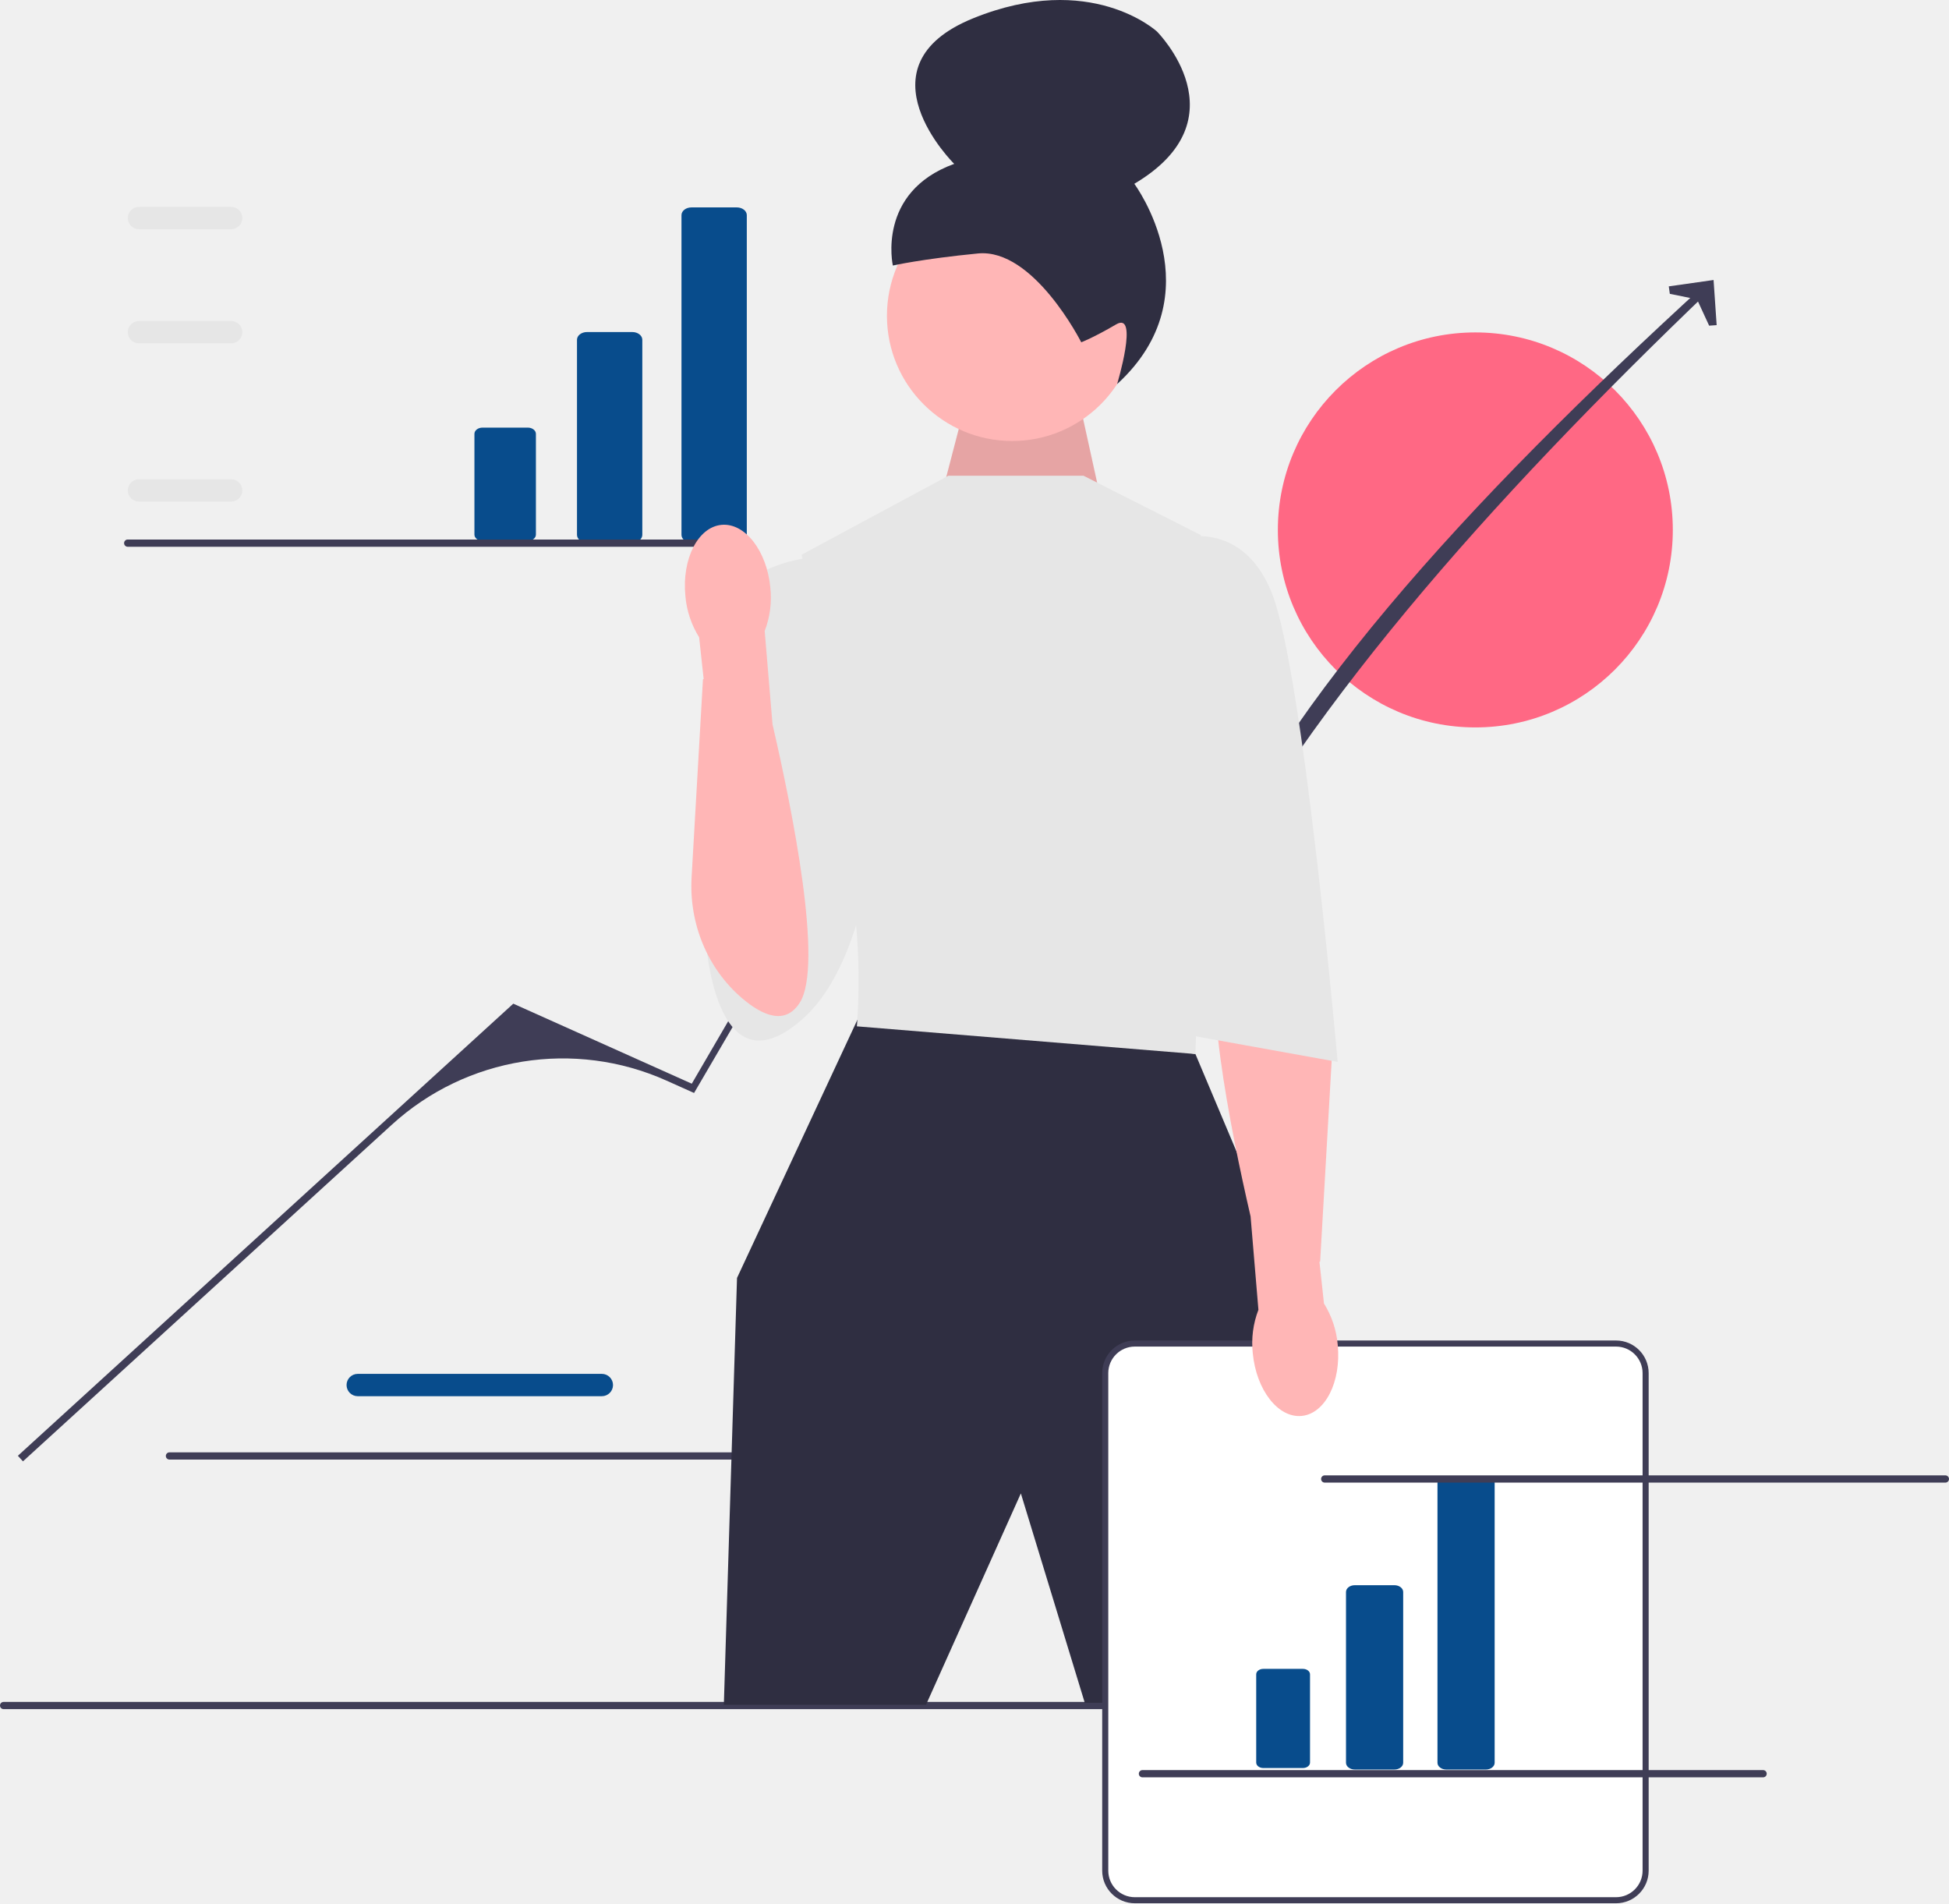
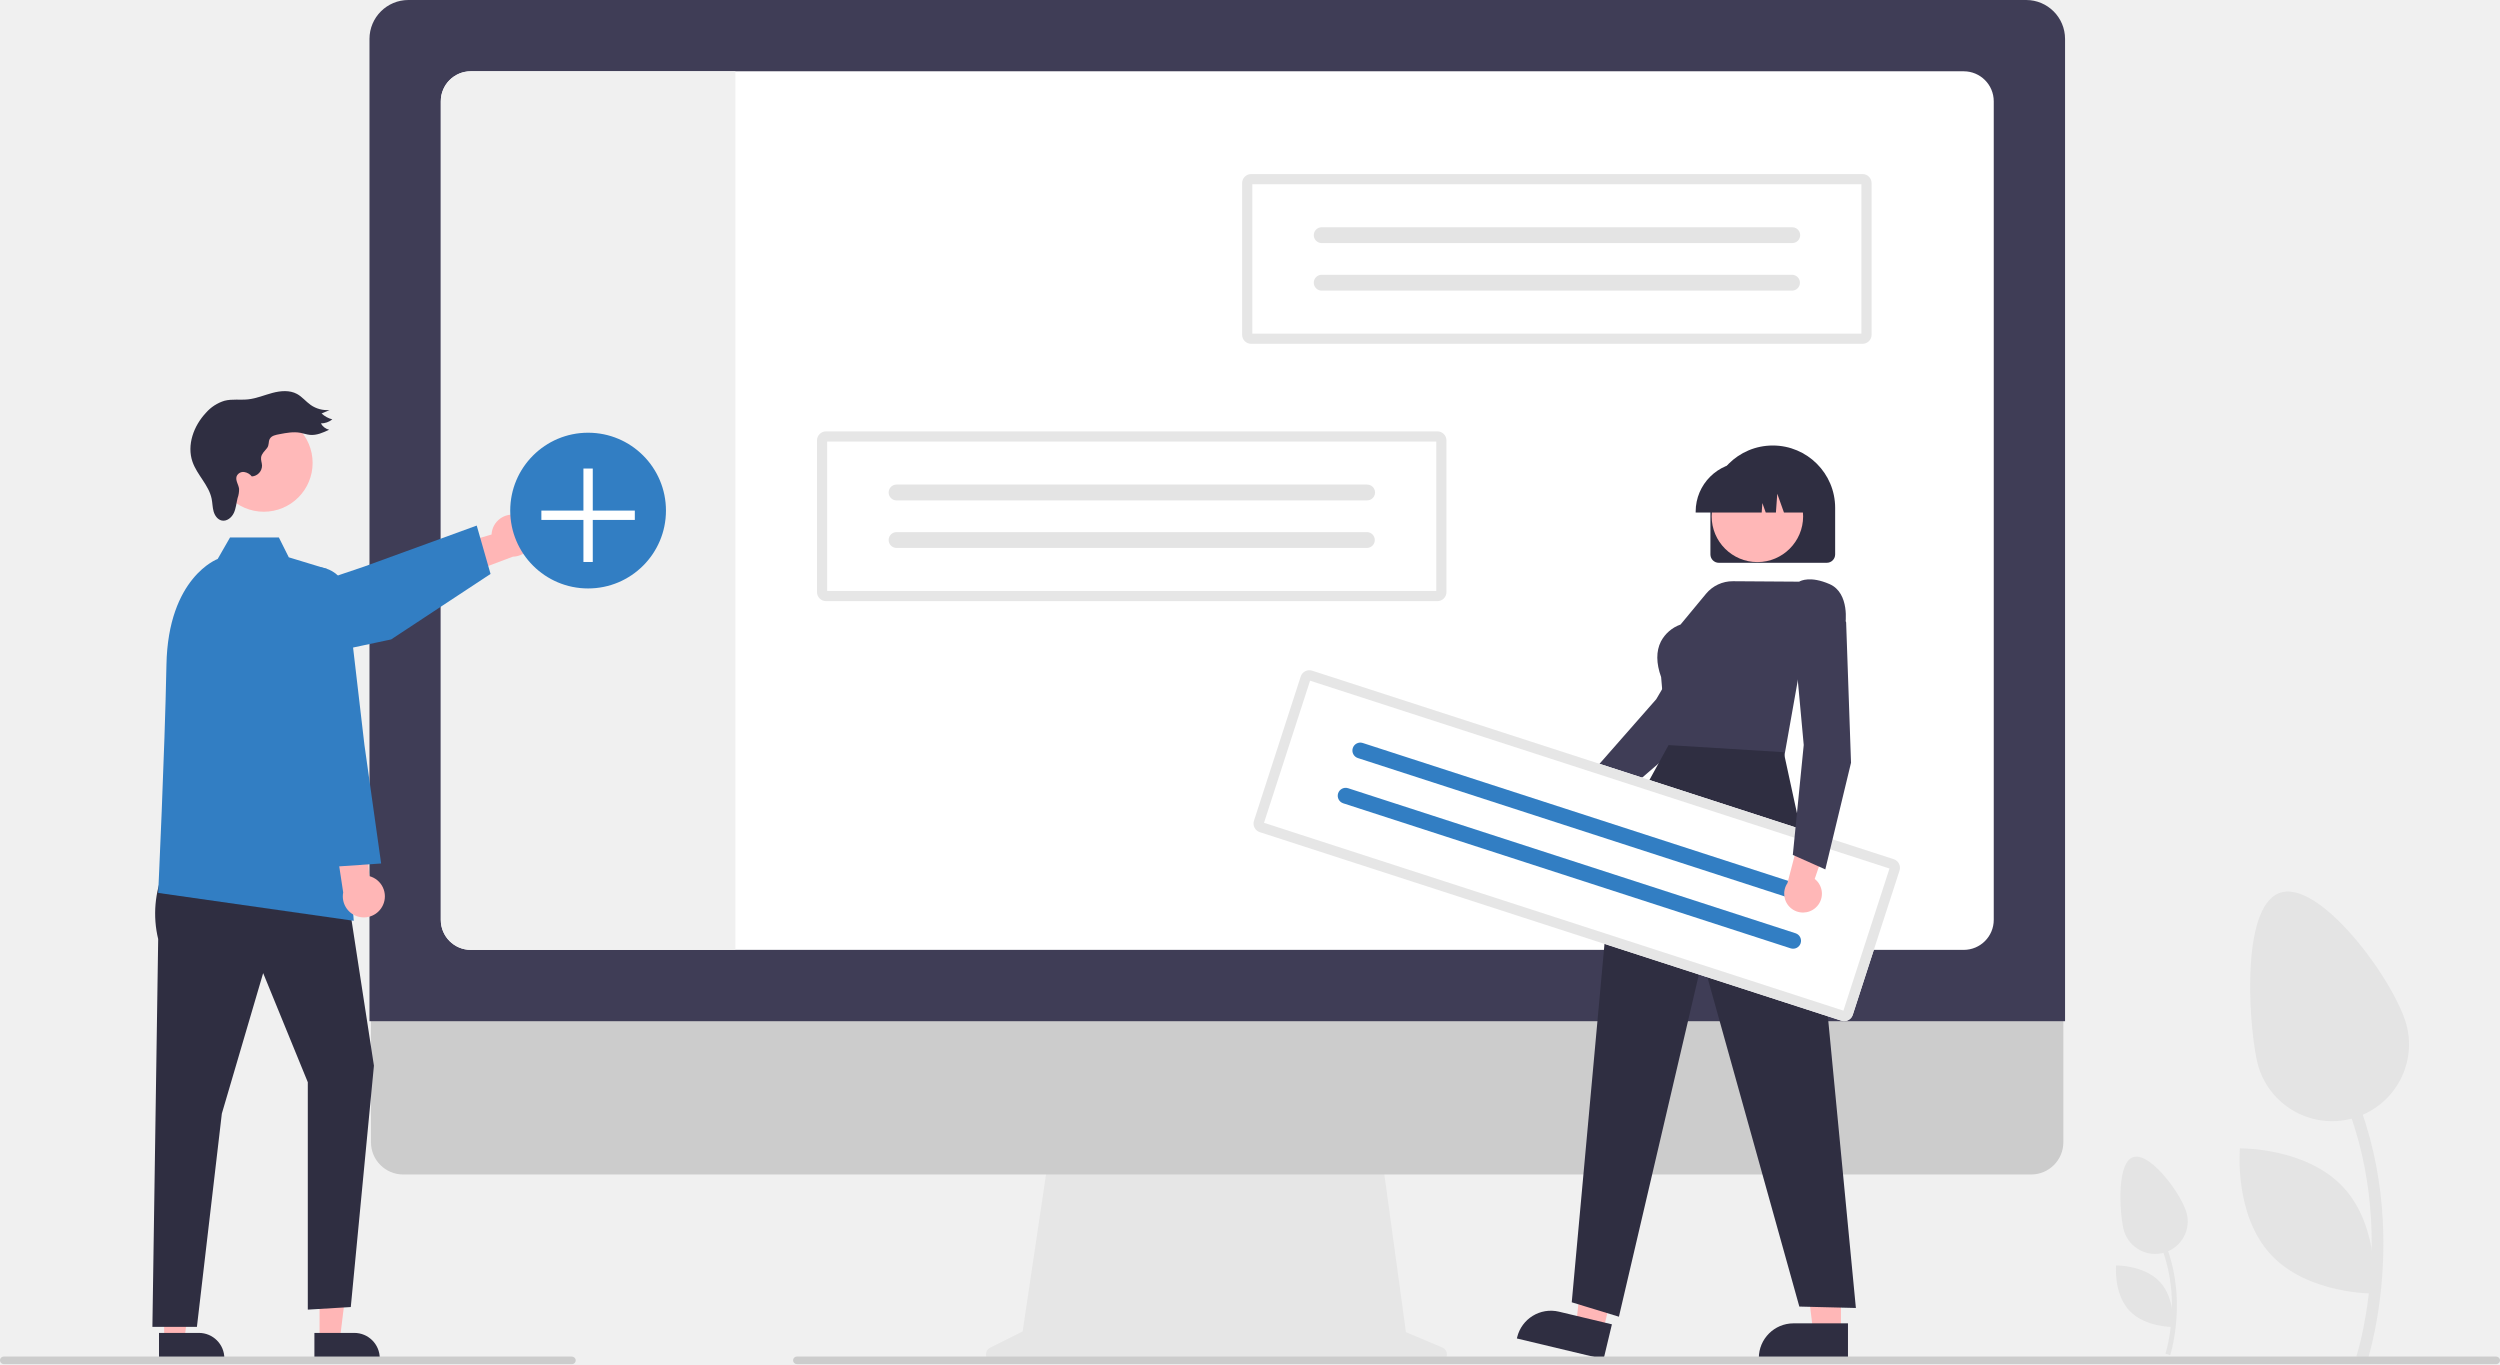
- <svg xmlns="http://www.w3.org/2000/svg" width="641.513" height="626.392" viewBox="0 0 641.513 626.392">
-   <g>
-     <path d="M198.101,459.506H117.744c-2.026,0-3.674-1.648-3.674-3.674s1.648-3.674,3.674-3.674h80.357c2.026,0,3.674,1.648,3.674,3.674s-1.648,3.674-3.674,3.674h-0Z" fill="#084c8c" />
-     <path d="M54.587,479.173c0,.66,.53,1.19,1.19,1.19h204.29c.66,0,1.19-.53,1.19-1.19,0-.66-.53-1.19-1.19-1.19H55.778c-.66,0-1.19,.53-1.19,1.19Z" fill="#3f3d56" />
-   </g>
-   <circle cx="485.607" cy="174.403" r="65" fill="#ff6884" />
-   <path d="M0,561.308c0,.66,.53,1.19,1.19,1.19H523.48c.66,0,1.19-.53,1.19-1.19,0-.66-.53-1.19-1.19-1.19H1.19c-.66,0-1.19,.53-1.19,1.19Z" fill="#3f3d56" />
-   <g>
-     <path d="M7.555,480.947l-1.671-1.831,163.064-148.796,58.749,26.336,63.44-108.794,52.122-25.124,48.293,80.487c26.073-67.499,91.46-138.118,169.81-209.766l1.927,1.561c-73.485,70.354-136.359,141.028-172.04,212.52l-44.669-74.667c-2.11-3.527-6.545-4.89-10.272-3.156l-0,0c-28.49,13.257-52.255,34.895-68.115,62.023l-39.739,67.971-9.071-4.066c-30.338-13.6-65.854-7.9-90.413,14.51L7.555,480.947Z" fill="#3f3d56" />
-     <polygon points="565.038 107.006 562.562 107.178 558.568 98.52 549.624 96.704 549.276 94.247 564.02 92.151 565.038 107.006" fill="#3f3d56" />
-   </g>
-   <polygon points="310.684 159.98 319.45 126.283 353.597 124.64 363.813 171.091 310.684 159.98" fill="#ffb6b6" />
-   <polygon points="310.684 159.98 319.45 126.283 353.597 124.64 363.813 171.091 310.684 159.98" isolation="isolate" opacity=".1" />
-   <circle cx="333.154" cy="103.924" r="41.216" fill="#ffb6b6" />
-   <path d="M355.894,112.649h-0s-15.657-31.023-34.003-29.231c-18.345,1.791-28.01,3.969-28.01,3.969,0,0-5.446-24.162,20.192-33.456,0,0-32.598-32.134,6.213-47.897,38.811-15.763,60.529,4.341,60.529,4.341,0,0,28.728,28.679-7.454,50.115,0,0,26.867,36.139-5.662,65.925,0,0,7.276-24.104-.316-19.659-7.591,4.445-11.489,5.893-11.489,5.893v0l-0-0Z" fill="#2f2e41" />
-   <polygon points="287.679 330.412 282.196 335.666 242.589 420.591 238.253 561.063 304.799 561.063 336.015 491.5 357.047 560.392 416.882 560.392 430.752 435.332 393.466 346.887 287.679 330.412" fill="#2f2e41" />
-   <path d="M356.614,156.556h-44.441l-48.34,26.013,11.272,50.292s-2.601,30.349,3.468,52.894c6.07,22.545,3.468,52.027,3.468,52.027l111.424,9.105,3.468-102.319-1.734-68.502-38.586-19.51h0v-0Z" fill="#e6e6e6" />
-   <path d="M271.203,183.003s-26.88,.867-31.216,18.209-7.804,106.655-7.804,106.655c0,0,2.601,52.996,31.65,27.799,29.048-25.197,26.447-101.503,26.447-101.503l-19.076-51.16v0Z" fill="#e6e6e6" />
-   <path d="M531.927,625.392h-158.409c-5.365,0-9.73-4.364-9.73-9.73v-163.758c0-5.365,4.365-9.73,9.73-9.73h158.409c5.365,0,9.73,4.364,9.73,9.73v163.758c0,5.365-4.364,9.73-9.73,9.73Z" fill="#fff" />
-   <path d="M531.927,626.392h-158.409c-5.916,0-10.729-4.813-10.729-10.729v-163.758c0-5.916,4.813-10.729,10.729-10.729h158.409c5.916,0,10.729,4.813,10.729,10.729v163.758c0,5.917-4.813,10.729-10.729,10.729Zm-158.409-183.217c-4.813,0-8.729,3.916-8.729,8.729v163.758c0,4.813,3.916,8.729,8.729,8.729h158.409c4.813,0,8.729-3.916,8.729-8.729v-163.758c0-4.813-3.916-8.729-8.729-8.729h-158.409Z" fill="#3f3d56" />
-   <g>
-     <path d="M458.974,582.371h-13.056c-1.59,0-2.883-.998-2.883-2.225v-56.211c0-1.227,1.293-2.225,2.883-2.225h13.056c1.59,0,2.883,.998,2.883,2.225v56.211c0,1.227-1.293,2.225-2.883,2.225Z" fill="#084c8c" />
-     <path d="M415.809,549.245c-1.284,0-2.329,.807-2.329,1.798v29.04c0,.991,1.045,1.798,2.329,1.798h13.056c1.284,0,2.329-.807,2.329-1.798v-29.04c0-.991-1.045-1.798-2.329-1.798h-13.056Z" fill="#084c8c" />
-     <path d="M489.082,582.371h-13.056c-1.59,0-2.883-.998-2.883-2.225v-92.12c0-1.227,1.293-2.225,2.883-2.225h13.056c1.59,0,2.883,.998,2.883,2.225v92.12c0,1.227-1.293,2.225-2.883,2.225Z" fill="#084c8c" />
-   </g>
-   <g>
-     <path d="M208.125,178.572h-14.914c-1.816,0-3.293-1.14-3.293-2.542V111.821c0-1.402,1.477-2.542,3.293-2.542h14.914c1.816,0,3.293,1.14,3.293,2.542v64.21c0,1.402-1.477,2.542-3.293,2.542v-0Z" fill="#084c8c" />
-     <path d="M158.819,140.733c-1.467,0-2.661,.921-2.661,2.054v33.172c0,1.132,1.194,2.054,2.661,2.054h14.914c1.467,0,2.661-.921,2.661-2.054v-33.172c0-1.132-1.194-2.054-2.661-2.054h-14.914Z" fill="#084c8c" />
-     <path d="M242.517,178.572h-14.914c-1.816,0-3.293-1.14-3.293-2.542V70.802c0-1.402,1.477-2.542,3.293-2.542h14.914c1.816,0,3.293,1.14,3.293,2.542v105.228c0,1.402-1.477,2.542-3.293,2.542v-0Z" fill="#084c8c" />
-   </g>
-   <path d="M428.438,466.001c7.725-.74,13.044-11.178,11.882-23.32-.398-4.857-1.953-9.547-4.535-13.68l-1.489-13.742,.228-.068,3.742-65.158c.87-15.15-5.127-30.037-16.681-39.875-6.873-5.852-14.206-8.815-18.921-1.421-7.824,12.269,2.31,62.847,8.965,91.602l2.58,30.728c-1.753,4.549-2.39,9.451-1.86,14.296,1.16,12.138,8.363,21.378,16.088,20.639Z" fill="#ffb6b6" />
-   <path d="M385.662,177.8s22.545-8.671,32.95,17.342,21.678,154.346,21.678,154.346l-52.894-9.538-1.734-162.15v-0Z" fill="#e6e6e6" />
-   <g>
-     <path d="M76.092,165.076h-30.357c-2.026,0-3.674-1.648-3.674-3.674s1.648-3.674,3.674-3.674h30.357c2.026,0,3.674,1.648,3.674,3.674s-1.648,3.674-3.674,3.674Z" fill="#e6e6e6" />
-     <path d="M76.092,112.997h-30.357c-2.026,0-3.674-1.648-3.674-3.674s1.648-3.674,3.674-3.674h30.357c2.026,0,3.674,1.648,3.674,3.674s-1.648,3.674-3.674,3.674Z" fill="#e6e6e6" />
-     <path d="M76.092,75.44h-30.357c-2.026,0-3.674-1.648-3.674-3.674s1.648-3.674,3.674-3.674h30.357c2.026,0,3.674,1.648,3.674,3.674s-1.648,3.674-3.674,3.674Z" fill="#e6e6e6" />
-     <path d="M40.843,178.754c0,.66,.53,1.19,1.19,1.19H246.323c.66,0,1.19-.53,1.19-1.19,0-.66-.53-1.19-1.19-1.19H42.033c-.66,0-1.19,.53-1.19,1.19Z" fill="#3f3d56" />
-   </g>
-   <path d="M434.843,486.754c0,.66,.53,1.19,1.19,1.19h204.29c.66,0,1.19-.53,1.19-1.19,0-.66-.53-1.19-1.19-1.19h-204.29c-.66,0-1.19,.53-1.19,1.19Z" fill="#3f3d56" />
-   <path d="M374.843,583.754c0,.66,.53,1.19,1.19,1.19h204.29c.66,0,1.19-.53,1.19-1.19,0-.66-.53-1.19-1.19-1.19h-204.29c-.66,0-1.19,.53-1.19,1.19Z" fill="#3f3d56" />
-   <path d="M237.467,172.738c-7.725,.74-13.044,11.178-11.882,23.32,.398,4.857,1.953,9.547,4.535,13.68l1.489,13.742-.228,.068-3.742,65.158c-.87,15.15,5.127,30.037,16.681,39.875,6.873,5.852,14.206,8.815,18.921,1.421,7.824-12.269-2.31-62.847-8.965-91.602l-2.58-30.728c1.753-4.549,2.39-9.451,1.86-14.296-1.16-12.138-8.363-21.378-16.088-20.639h-0v0Z" fill="#ffb6b6" />
+ <svg xmlns="http://www.w3.org/2000/svg" data-name="Layer 1" width="1005.563" height="548.695" viewBox="0 0 1005.563 548.695">
+   <path d="M970.113,720.75c.096-.288,9.414-29.119-7.077-54.845l-1.684,1.079c15.963,24.903,6.956,52.855,6.864,53.134Z" transform="translate(-97.21873 -175.6525)" fill="#e4e4e4" />
+   <path d="M951.243,669.605a13.113,13.113,0,1,0,25.662-5.412c-1.494-7.086-14.164-24.722-21.251-23.228S949.749,662.519,951.243,669.605Z" transform="translate(-97.21873 -175.6525)" fill="#e4e4e4" />
+   <path d="M953.633,702.748c6.324,6.834,17.638,6.649,17.638,6.649s1.06-11.266-5.264-18.1-17.638-6.649-17.638-6.649S947.308,695.914,953.633,702.748Z" transform="translate(-97.21873 -175.6525)" fill="#e4e4e4" />
+   <path d="M1049.489,722.75c.226-.68,22.216-68.718-16.702-129.429l-3.973,2.547c37.672,58.77,16.416,124.733,16.197,125.392Z" transform="translate(-97.21873 -175.6525)" fill="#e4e4e4" />
+   <path d="M1004.958,602.051a30.946,30.946,0,0,0,60.56-12.772c-3.527-16.723-33.426-58.343-50.15-54.816S1001.431,585.328,1004.958,602.051Z" transform="translate(-97.21873 -175.6525)" fill="#e4e4e4" />
+   <path d="M1010.597,680.267c14.925,16.128,41.625,15.69,41.625,15.69s2.502-26.586-12.423-42.714-41.625-15.69-41.625-15.69S995.672,664.139,1010.597,680.267Z" transform="translate(-97.21873 -175.6525)" fill="#e4e4e4" />
+   <path d="M677.315,717.627l-14.592-6.144-10.01-73.151H519.408L508.557,711.184l-13.055,6.527a3.1,3.1,0,0,0,1.387,5.873H676.112A3.1,3.1,0,0,0,677.315,717.627Z" transform="translate(-97.21873 -175.6525)" fill="#e6e6e6" />
+   <path d="M914.206,648.064H259.377a12.973,12.973,0,0,1-12.944-12.973V542.751h680.718v92.34A12.974,12.974,0,0,1,914.206,648.064Z" transform="translate(-97.21873 -175.6525)" fill="#ccc" />
+   <path d="M927.835,586.393h-682V191.292a15.657,15.657,0,0,1,15.64-15.639H912.195A15.657,15.657,0,0,1,927.835,191.292Z" transform="translate(-97.21873 -175.6525)" fill="#3f3d56" />
+   <path d="M887.106,204.328h-600.54a12.065,12.065,0,0,0-12.05,12.06v329.27a12.065,12.065,0,0,0,12.05,12.06h600.54a12.072,12.072,0,0,0,12.05-12.06v-329.27A12.072,12.072,0,0,0,887.106,204.328Z" transform="translate(-97.21873 -175.6525)" fill="#fff" />
+   <path d="M393.016,204.328v353.39H286.566a12.065,12.065,0,0,1-12.05-12.06v-329.27a12.065,12.065,0,0,1,12.05-12.06Z" transform="translate(-97.21873 -175.6525)" fill="#f0f0f0" />
+   <path d="M305.196,382.849a8.406,8.406,0,0,0-10.263,7.799l-28.653,8.447,11.862,10.014,25.391-9.557a8.452,8.452,0,0,0,1.663-16.703Z" transform="translate(-97.21873 -175.6525)" fill="#ffb6b6" />
+   <path d="M189.424,446.424a11.952,11.952,0,0,1-3.808-23.276l58.064-19.6,45.292-16.5,5.558,19.455-39.984,26.347-62.624,13.311A12.025,12.025,0,0,1,189.424,446.424Z" transform="translate(-97.21873 -175.6525)" fill="#327ec3" />
+   <polygon points="128.541 538.792 136.693 538.792 140.572 507.347 128.539 507.347 128.541 538.792" fill="#ffb6b6" />
+   <path d="M223.68,711.783l16.055-.001h.001A10.232,10.232,0,0,1,249.967,722.014v.332l-26.287.001Z" transform="translate(-97.21873 -175.6525)" fill="#2f2e41" />
+   <polygon points="66.033 538.792 74.185 538.792 78.064 507.347 66.032 507.347 66.033 538.792" fill="#ffb6b6" />
+   <path d="M161.172,711.783l16.055-.001h.001A10.232,10.232,0,0,1,187.46,722.014v.332l-26.287.001Z" transform="translate(-97.21873 -175.6525)" fill="#2f2e41" />
+   <path d="M163.171,525.829a43.784,43.784,0,0,0-2.327,27.549l-2.327,155.984h17.905l10.024-85.782,16.624-56.523,17.954,43.888v91.471l17.289-1.034,9.31-97.086-10.64-69.157Z" transform="translate(-97.21873 -175.6525)" fill="#2f2e41" />
+   <path d="M228.671,404.471l-15.294-4.655-3.99-7.98H189.741l-4.959,8.645s-19.949,7.315-20.614,42.558-3.325,91.767-3.325,91.767l78.661,11.214Z" transform="translate(-97.21873 -175.6525)" fill="#327ec3" />
+   <path d="M251.254,539.709A8.406,8.406,0,0,0,245.759,528.049l-2.306-29.783-12.261,9.521,4.069,26.823a8.452,8.452,0,0,0,15.992,5.099Z" transform="translate(-97.21873 -175.6525)" fill="#ffb6b6" />
+   <path d="M230.334,524.358l-17.458-44.588V415.748a11.951,11.951,0,0,1,23.821-1.385l7.1,60.871L250.52,522.966Z" transform="translate(-97.21873 -175.6525)" fill="#327ec3" />
+   <circle cx="106.114" cy="186.2" r="19.632" fill="#ffb9b9" />
+   <path d="M204.618,355.885c-.919,1.179-2.178,2.244-2.38,3.725-.15,1.097.33,2.182.375,3.288a4.388,4.388,0,0,1-4.102,4.393,4.868,4.868,0,0,0-3.133-1.792,2.891,2.891,0,0,0-2.977,1.72c-.583,1.647.766,3.32.983,5.053a10.452,10.452,0,0,1-.612,3.766c-.497,1.989-.63,4.093-1.503,5.949s-2.813,3.451-4.822,3.041c-1.689-.345-2.832-1.981-3.305-3.639s-.451-3.416-.793-5.106c-1.111-5.491-5.837-9.559-7.691-14.845-2.376-6.773.478-14.521,5.398-19.749a16.076,16.076,0,0,1,7.489-4.849c3.066-.781,6.307-.22,9.452-.553,3.364-.357,6.526-1.724,9.795-2.593s6.921-1.196,9.893.42c2.073,1.127,3.574,3.071,5.505,4.427a11.548,11.548,0,0,0,7.587,2.031l-3.21,1.403a10.311,10.311,0,0,0,4.325,2.369,7.48,7.48,0,0,1-4.609,1.618,5.264,5.264,0,0,0,3.316,2.55c-2.438,1.144-5.026,2.317-7.706,2.059-1.313-.126-2.568-.593-3.865-.833-2.765-.512-5.604.019-8.365.548-1.45.278-3.23.545-3.962,1.939C205.091,353.386,205.557,354.68,204.618,355.885Z" transform="translate(-97.21873 -175.6525)" fill="#2f2e41" />
+   <circle cx="236.547" cy="205.371" r="31.32" fill="#327ec3" />
+   <polygon points="255.339 205.371 238.427 205.371 238.427 188.458 234.668 188.458 234.668 205.371 217.755 205.371 217.755 209.129 234.668 209.129 234.668 226.042 238.427 226.042 238.427 209.129 255.339 209.129 255.339 205.371" fill="#fff" />
+   <path d="M600.474,245.661a3.647,3.647,0,0,0-3.643,3.643v60.998a3.647,3.647,0,0,0,3.643,3.643H846.377a3.647,3.647,0,0,0,3.643-3.643v-60.998a3.647,3.647,0,0,0-3.643-3.643Z" transform="translate(-97.21873 -175.6525)" fill="#fff" />
+   <path d="M600.474,245.661a3.647,3.647,0,0,0-3.643,3.643v60.998a3.647,3.647,0,0,0,3.643,3.643H846.377a3.647,3.647,0,0,0,3.643-3.643v-60.998a3.647,3.647,0,0,0-3.643-3.643Z" transform="translate(-97.21873 -175.6525)" fill="#e6e6e6" />
+   <path d="M600.93,309.847H845.921V249.759H600.93Z" transform="translate(-97.21873 -175.6525)" fill="#fff" />
+   <path d="M628.784,267.053a3.188,3.188,0,0,0,0,6.375H818.058a3.188,3.188,0,1,0,.003-6.375H628.784Z" transform="translate(-97.21873 -175.6525)" fill="#e4e4e4" />
+   <path d="M628.784,286.178a3.188,3.188,0,0,0,0,6.375H818.058a3.188,3.188,0,0,0,.014-6.375h-189.288Z" transform="translate(-97.21873 -175.6525)" fill="#e4e4e4" />
+   <path d="M429.474,349.161a3.647,3.647,0,0,0-3.643,3.643v60.998a3.647,3.647,0,0,0,3.643,3.643H675.377a3.647,3.647,0,0,0,3.643-3.643v-60.998a3.647,3.647,0,0,0-3.643-3.643Z" transform="translate(-97.21873 -175.6525)" fill="#fff" />
+   <path d="M429.474,349.161a3.647,3.647,0,0,0-3.643,3.643v60.998a3.647,3.647,0,0,0,3.643,3.643H675.377a3.647,3.647,0,0,0,3.643-3.643v-60.998a3.647,3.647,0,0,0-3.643-3.643Z" transform="translate(-97.21873 -175.6525)" fill="#e6e6e6" />
+   <path d="M429.93,413.347H674.921V353.259H429.93Z" transform="translate(-97.21873 -175.6525)" fill="#fff" />
+   <path d="M457.784,370.553a3.188,3.188,0,0,0,0,6.375H647.058a3.188,3.188,0,1,0,.003-6.375H457.784Z" transform="translate(-97.21873 -175.6525)" fill="#e4e4e4" />
+   <path d="M457.784,389.678a3.188,3.188,0,0,0,0,6.375H647.058a3.188,3.188,0,0,0,.014-6.375h-189.288Z" transform="translate(-97.21873 -175.6525)" fill="#e4e4e4" />
+   <path d="M729.211,512.874a7.536,7.536,0,0,0,6.404-9.619l21.793-15.566-12.988-5.001-18.704,15.549a7.577,7.577,0,0,0,3.494,14.638Z" transform="translate(-97.21873 -175.6525)" fill="#ffb7b7" />
+   <path d="M741.31,502.622l-7.23-12.348.154-.175,29.17-33.209,22.648-38.623,19.667,2.507.29,5.945-.059.089L774.704,473.777l-.033.028Z" transform="translate(-97.21873 -175.6525)" fill="#3f3d56" />
+   <polygon points="740.467 535.914 729.346 535.913 724.054 493.014 740.469 493.015 740.467 535.914" fill="#ffb7b7" />
+   <path d="M840.523,722.347l-35.862-.001v-.454a13.959,13.959,0,0,1,13.958-13.958H818.62l21.903.001Z" transform="translate(-97.21873 -175.6525)" fill="#2f2e41" />
+   <polygon points="644.748 535.55 633.93 532.967 638.746 490.012 654.712 493.824 644.748 535.55" fill="#ffb7b7" />
+   <path d="M742.222,722.347l-34.881-8.329.105-.441a13.959,13.959,0,0,1,16.818-10.335l.001 0,21.304,5.087Z" transform="translate(-97.21873 -175.6525)" fill="#2f2e41" />
+   <path d="M785.191,398.654V379.933a25.086,25.086,0,0,1,50.173,0v18.721a3.374,3.374,0,0,1-3.37,3.37h-43.433A3.374,3.374,0,0,1,785.191,398.654Z" transform="translate(-97.21873 -175.6525)" fill="#2f2e41" />
+   <circle cx="706.868" cy="207.695" r="18.392" fill="#ffb7b7" />
+   <path d="M779.256,381.431a19.867,19.867,0,0,1,19.844-19.844h3.744a19.867,19.867,0,0,1,19.844,19.844v.374h-7.913l-2.699-7.557-.54,7.557h-4.089l-1.362-3.813-.272,3.813H779.256Z" transform="translate(-97.21873 -175.6525)" fill="#2f2e41" />
+   <path d="M814.815,480.421l-46.83-1.782-2.618-30.637c-2.019-5.608-2.052-10.423-.097-14.31a14.324,14.324,0,0,1,7.908-6.835l10.247-12.376a13.947,13.947,0,0,1,10.83-5.048l26.623.182c.642-.386,4.535-2.364,12.212.964,8.327,3.61,6.393,16.147,6.373,16.273l-.019.118-.091.077-17.71,14.914Z" transform="translate(-97.21873 -175.6525)" fill="#3f3d56" />
+   <polygon points="671.139 299.694 648.988 340.08 632.194 523.817 651.169 529.612 684.756 385.882 723.736 525.534 746.481 526.103 730.994 364.944 717.46 302.548 671.139 299.694" fill="#2f2e41" />
+   <path d="M624.995,445.41a3.647,3.647,0,0,0-4.589,2.342L601.596,505.778a3.647,3.647,0,0,0,2.342,4.589L837.857,586.196a3.647,3.647,0,0,0,4.589-2.342l18.81-58.025a3.647,3.647,0,0,0-2.342-4.589Z" transform="translate(-97.21873 -175.6525)" fill="#fff" />
+   <path d="M624.995,445.41a3.647,3.647,0,0,0-4.589,2.342L601.596,505.778a3.647,3.647,0,0,0,2.342,4.589L837.857,586.196a3.647,3.647,0,0,0,4.589-2.342l18.81-58.025a3.647,3.647,0,0,0-2.342-4.589Z" transform="translate(-97.21873 -175.6525)" fill="#e6e6e6" />
+   <path d="M605.635,506.609l233.053,75.548,18.529-57.159-233.053-75.548Z" transform="translate(-97.21873 -175.6525)" fill="#fff" />
+   <path d="M645.328,474.49a3.188,3.188,0,0,0-1.966,6.065l180.05,58.366a3.188,3.188,0,1,0,1.969-6.064l-.003-.001Z" transform="translate(-97.21873 -175.6525)" fill="#327ec3" />
+   <path d="M639.431,492.683a3.188,3.188,0,0,0-1.966,6.065L817.514,557.114a3.188,3.188,0,0,0,1.979-6.06l-.014-.004Z" transform="translate(-97.21873 -175.6525)" fill="#327ec3" />
+   <path d="M827.539,540.728a7.536,7.536,0,0,0-.397-11.549l8.648-25.347-13.47,3.5-6.147,23.533a7.577,7.577,0,0,0,11.366,9.863Z" transform="translate(-97.21873 -175.6525)" fill="#ffb7b7" />
+   <path d="M831.402,525.347,818.333,519.521l4.391-44.216-4.087-44.586,17.446-9.418,3.698,4.663.004.106,1.96,56.38-.01.043Z" transform="translate(-97.21873 -175.6525)" fill="#3f3d56" />
+   <path d="M1101.255,724.347l-683.448,0a1.567,1.567,0,0,1-1.539-1.134,1.529,1.529,0,0,1,1.477-1.919l683.385,0a1.615,1.615,0,0,1,1.616,1.194A1.528,1.528,0,0,1,1101.255,724.347Z" transform="translate(-97.21873 -175.6525)" fill="#ccc" />
+   <path d="M327.255,724.347l-228.448,0a1.567,1.567,0,0,1-1.539-1.134,1.529,1.529,0,0,1,1.477-1.919l228.385,0a1.615,1.615,0,0,1,1.616,1.194A1.528,1.528,0,0,1,327.255,724.347Z" transform="translate(-97.21873 -175.6525)" fill="#ccc" />
</svg>
